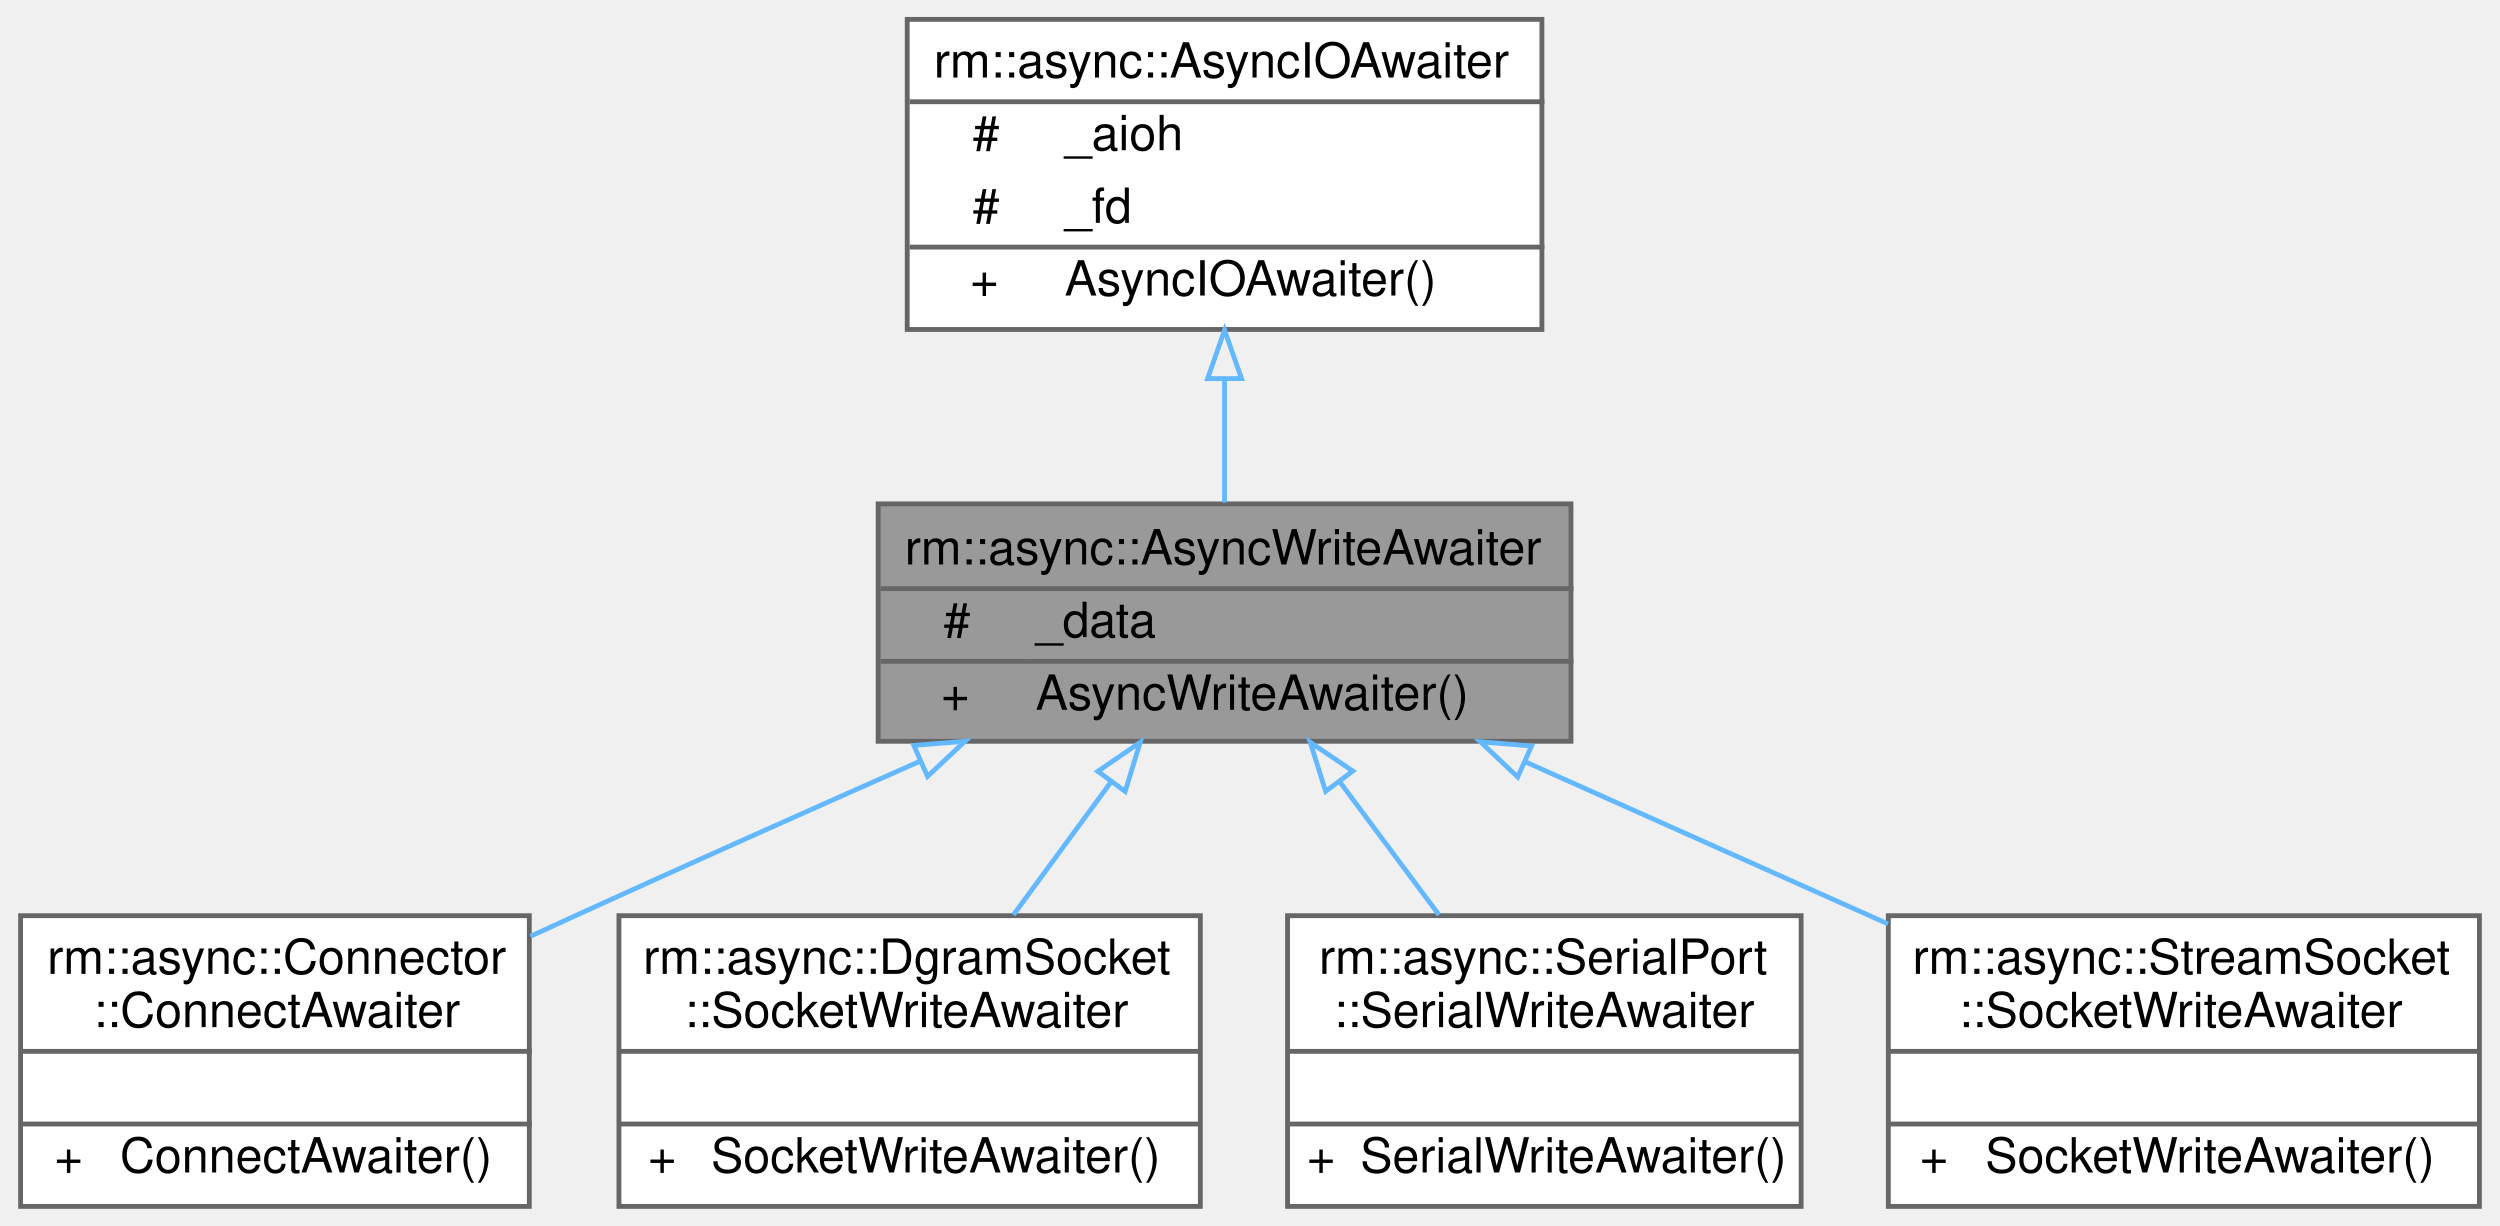
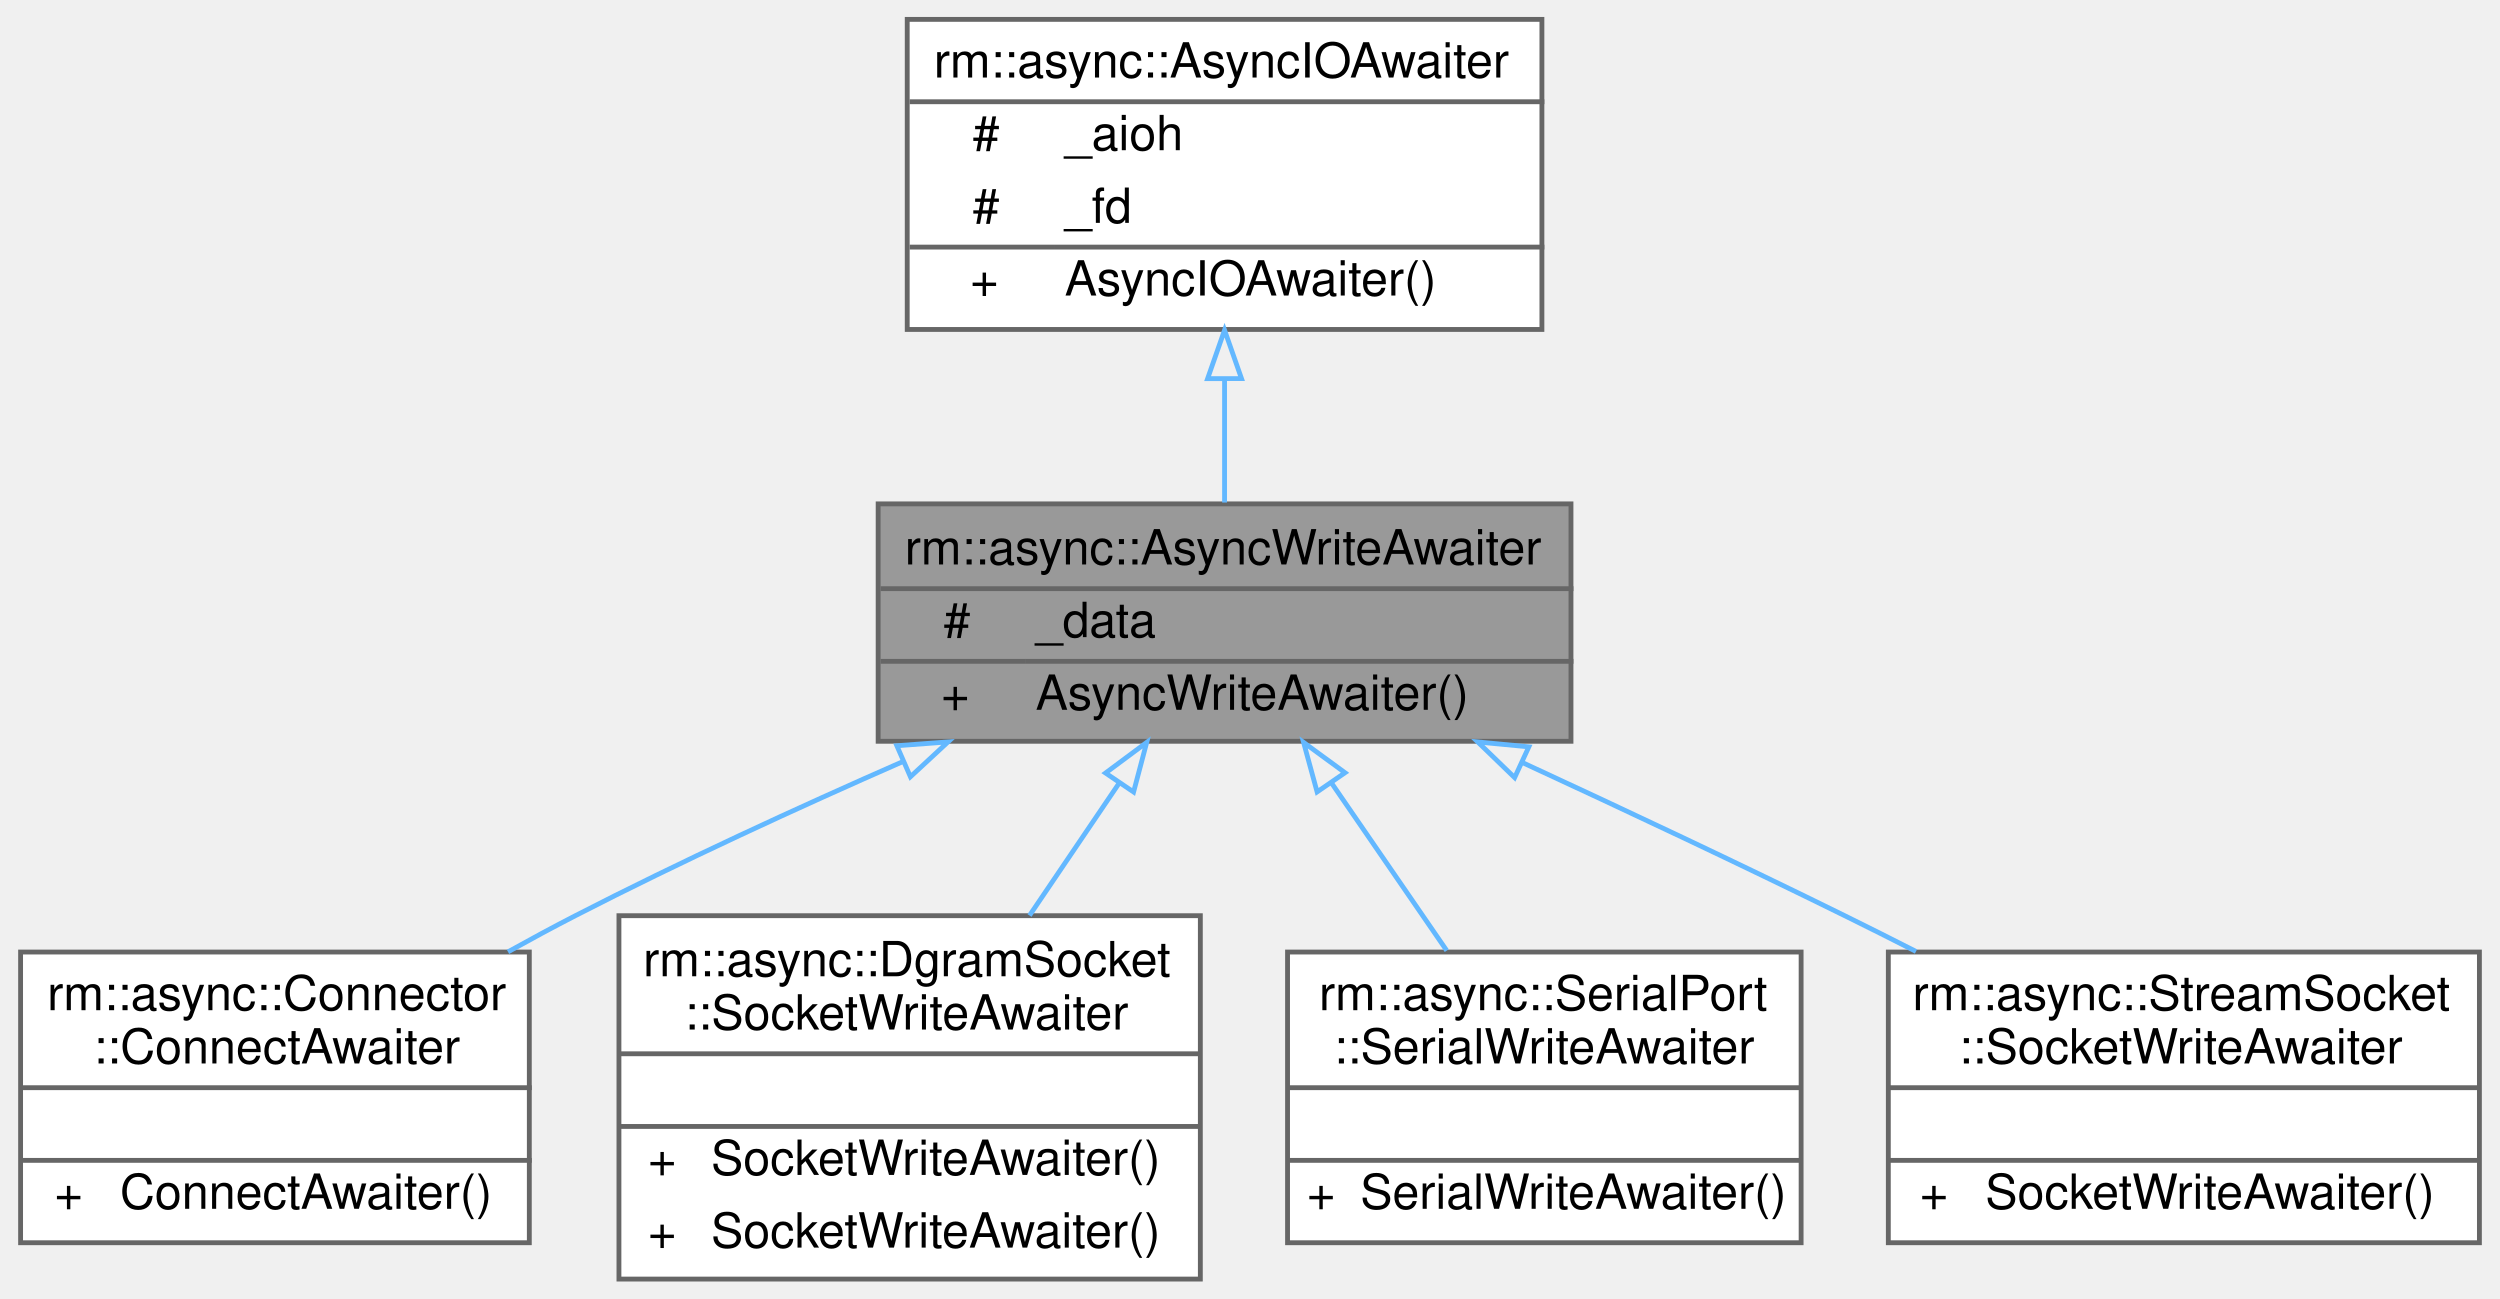
- <svg xmlns="http://www.w3.org/2000/svg" xmlns:xlink="http://www.w3.org/1999/xlink" width="516pt" height="253pt" viewBox="0.00 0.00 515.50 253.00">
-   <g id="graph0" class="graph" transform="scale(1 1) rotate(0) translate(4 249)">
+ <svg xmlns="http://www.w3.org/2000/svg" xmlns:xlink="http://www.w3.org/1999/xlink" width="516pt" height="268pt" viewBox="0.00 0.00 515.50 268.00">
+   <g id="graph0" class="graph" transform="scale(1 1) rotate(0) translate(4 264)">
    <g id="Node000001" class="node">
      <g id="a_Node000001">
        <a xlink:title="通用异步写等待器，核心操作使用文件 I/O 系统调用的 write、WriteFile，使用者可以通过">
-           <polygon fill="#999999" stroke="transparent" points="320,-145 177,-145 177,-96 320,-96 320,-145" />
-           <text text-anchor="start" x="182.5" y="-132.5" font-family="Helvetica,sans-Serif" font-size="10.00">rm::async::AsyncWriteAwaiter</text>
-           <text text-anchor="start" x="190.5" y="-117.5" font-family="Helvetica,sans-Serif" font-size="10.00">#</text>
-           <text text-anchor="start" x="209.5" y="-117.5" font-family="Helvetica,sans-Serif" font-size="10.00">_data</text>
-           <text text-anchor="start" x="190" y="-102.5" font-family="Helvetica,sans-Serif" font-size="10.00">+</text>
-           <text text-anchor="start" x="209.5" y="-102.5" font-family="Helvetica,sans-Serif" font-size="10.00">AsyncWriteAwaiter()</text>
-           <polygon fill="#666666" stroke="#666666" points="177.5,-127.5 177.5,-127.5 320.5,-127.5 320.5,-127.5 177.5,-127.5" />
-           <polygon fill="#666666" stroke="#666666" points="177.5,-112.5 177.5,-112.5 207.5,-112.5 207.5,-112.5 177.5,-112.5" />
-           <polygon fill="#666666" stroke="#666666" points="207.5,-112.5 207.5,-112.5 320.5,-112.5 320.5,-112.5 207.5,-112.5" />
-           <polygon fill="none" stroke="#666666" points="177,-96 177,-145 320,-145 320,-96 177,-96" />
+           <polygon fill="#999999" stroke="transparent" points="320,-160 177,-160 177,-111 320,-111 320,-160" />
+           <text text-anchor="start" x="182.5" y="-147.5" font-family="Helvetica,sans-Serif" font-size="10.00">rm::async::AsyncWriteAwaiter</text>
+           <text text-anchor="start" x="190.5" y="-132.5" font-family="Helvetica,sans-Serif" font-size="10.00">#</text>
+           <text text-anchor="start" x="209.5" y="-132.5" font-family="Helvetica,sans-Serif" font-size="10.00">_data</text>
+           <text text-anchor="start" x="190" y="-117.5" font-family="Helvetica,sans-Serif" font-size="10.00">+</text>
+           <text text-anchor="start" x="209.5" y="-117.5" font-family="Helvetica,sans-Serif" font-size="10.00">AsyncWriteAwaiter()</text>
+           <polygon fill="#666666" stroke="#666666" points="177.5,-142.5 177.5,-142.5 320.5,-142.5 320.5,-142.5 177.5,-142.5" />
+           <polygon fill="#666666" stroke="#666666" points="177.5,-127.5 177.5,-127.5 207.5,-127.5 207.5,-127.5 177.5,-127.5" />
+           <polygon fill="#666666" stroke="#666666" points="207.5,-127.5 207.5,-127.5 320.5,-127.5 320.5,-127.5 207.5,-127.5" />
+           <polygon fill="none" stroke="#666666" points="177,-111 177,-160 320,-160 320,-111 177,-111" />
        </a>
      </g>
    </g>
    <g id="Node000003" class="node">
      <g id="a_Node000003">
        <a xlink:href="../../dd/db2/classrm_1_1async_1_1Connector_1_1ConnectAwaiter.html" target="_top" xlink:title="连接等待器">
-           <polygon fill="white" stroke="transparent" points="105,-60 0,-60 0,0 105,0 105,-60" />
-           <text text-anchor="start" x="5.5" y="-48" font-family="Helvetica,sans-Serif" font-size="10.00">rm::async::Connector</text>
-           <text text-anchor="start" x="15" y="-37" font-family="Helvetica,sans-Serif" font-size="10.00">::ConnectAwaiter</text>
-           <text text-anchor="start" x="51" y="-22" font-family="Helvetica,sans-Serif" font-size="10.00"> </text>
-           <text text-anchor="start" x="7" y="-7" font-family="Helvetica,sans-Serif" font-size="10.00">+</text>
-           <text text-anchor="start" x="20.5" y="-7" font-family="Helvetica,sans-Serif" font-size="10.00">ConnectAwaiter()</text>
-           <polygon fill="#666666" stroke="#666666" points="0.5,-32 0.5,-32 105.5,-32 105.5,-32 0.5,-32" />
-           <polygon fill="#666666" stroke="#666666" points="0.5,-17 0.5,-17 105.5,-17 105.5,-17 0.5,-17" />
-           <polygon fill="none" stroke="#666666" points="0,0 0,-60 105,-60 105,0 0,0" />
+           <polygon fill="white" stroke="transparent" points="105,-67.5 0,-67.5 0,-7.5 105,-7.5 105,-67.5" />
+           <text text-anchor="start" x="5.5" y="-55.5" font-family="Helvetica,sans-Serif" font-size="10.00">rm::async::Connector</text>
+           <text text-anchor="start" x="15" y="-44.5" font-family="Helvetica,sans-Serif" font-size="10.00">::ConnectAwaiter</text>
+           <text text-anchor="start" x="51" y="-29.5" font-family="Helvetica,sans-Serif" font-size="10.00"> </text>
+           <text text-anchor="start" x="7" y="-14.5" font-family="Helvetica,sans-Serif" font-size="10.00">+</text>
+           <text text-anchor="start" x="20.5" y="-14.5" font-family="Helvetica,sans-Serif" font-size="10.00">ConnectAwaiter()</text>
+           <polygon fill="#666666" stroke="#666666" points="0.5,-39.5 0.5,-39.5 105.5,-39.5 105.5,-39.5 0.5,-39.5" />
+           <polygon fill="#666666" stroke="#666666" points="0.5,-24.5 0.5,-24.5 105.5,-24.5 105.5,-24.5 0.5,-24.5" />
+           <polygon fill="none" stroke="#666666" points="0,-7.5 0,-67.5 105,-67.5 105,-7.5 0,-7.5" />
        </a>
      </g>
    </g>
    <g id="edge2_Node000001_Node000003" class="edge">
      <g id="a_edge2_Node000001_Node000003">
        <a xlink:title=" ">
-           <path fill="none" stroke="#63b8ff" d="M185.5,-91.83C163.05,-81.89 137.6,-70.53 114.5,-60 111.47,-58.62 108.37,-57.19 105.23,-55.75" />
-           <polygon fill="none" stroke="#63b8ff" points="184.36,-95.15 194.92,-96 187.19,-88.75 184.36,-95.15" />
+           <path fill="none" stroke="#63b8ff" d="M182.24,-106.87C160.41,-97.29 136.19,-86.15 114.5,-75 109.95,-72.66 105.26,-70.13 100.6,-67.54" />
+           <polygon fill="none" stroke="#63b8ff" points="180.86,-110.08 191.43,-110.87 183.66,-103.67 180.86,-110.08" />
        </a>
      </g>
    </g>
    <g id="Node000004" class="node">
      <g id="a_Node000004">
        <a xlink:href="../../d0/d11/classrm_1_1async_1_1DgramSocket_1_1SocketWriteAwaiter.html" target="_top" xlink:title="数据报式 Socket 异步写等待器">
-           <polygon fill="white" stroke="transparent" points="243.5,-60 123.5,-60 123.5,0 243.5,0 243.5,-60" />
-           <text text-anchor="start" x="128.5" y="-48" font-family="Helvetica,sans-Serif" font-size="10.00">rm::async::DgramSocket</text>
-           <text text-anchor="start" x="137" y="-37" font-family="Helvetica,sans-Serif" font-size="10.00">::SocketWriteAwaiter</text>
-           <text text-anchor="start" x="181.5" y="-22" font-family="Helvetica,sans-Serif" font-size="10.00"> </text>
-           <text text-anchor="start" x="129.5" y="-7" font-family="Helvetica,sans-Serif" font-size="10.00">+</text>
-           <text text-anchor="start" x="142.5" y="-7" font-family="Helvetica,sans-Serif" font-size="10.00">SocketWriteAwaiter()</text>
-           <polygon fill="#666666" stroke="#666666" points="123.5,-32 123.5,-32 243.5,-32 243.5,-32 123.5,-32" />
-           <polygon fill="#666666" stroke="#666666" points="123.5,-17 123.5,-17 243.5,-17 243.5,-17 123.5,-17" />
-           <polygon fill="none" stroke="#666666" points="123.5,0 123.5,-60 243.5,-60 243.5,0 123.5,0" />
+           <polygon fill="white" stroke="transparent" points="243.5,-75 123.5,-75 123.5,0 243.5,0 243.5,-75" />
+           <text text-anchor="start" x="128.5" y="-62.5" font-family="Helvetica,sans-Serif" font-size="10.00">rm::async::DgramSocket</text>
+           <text text-anchor="start" x="137" y="-51.5" font-family="Helvetica,sans-Serif" font-size="10.00">::SocketWriteAwaiter</text>
+           <text text-anchor="start" x="181.5" y="-36.5" font-family="Helvetica,sans-Serif" font-size="10.00"> </text>
+           <text text-anchor="start" x="129.5" y="-21.5" font-family="Helvetica,sans-Serif" font-size="10.00">+</text>
+           <text text-anchor="start" x="142.5" y="-21.5" font-family="Helvetica,sans-Serif" font-size="10.00">SocketWriteAwaiter()</text>
+           <text text-anchor="start" x="129.5" y="-6.5" font-family="Helvetica,sans-Serif" font-size="10.00">+</text>
+           <text text-anchor="start" x="142.5" y="-6.5" font-family="Helvetica,sans-Serif" font-size="10.00">SocketWriteAwaiter()</text>
+           <polygon fill="#666666" stroke="#666666" points="123.5,-46.5 123.5,-46.5 243.5,-46.5 243.5,-46.5 123.5,-46.5" />
+           <polygon fill="#666666" stroke="#666666" points="123.5,-31.5 123.5,-31.5 243.5,-31.5 243.5,-31.5 123.5,-31.5" />
+           <polygon fill="none" stroke="#666666" points="123.5,0 123.5,-75 243.5,-75 243.5,0 123.5,0" />
        </a>
      </g>
    </g>
    <g id="edge3_Node000001_Node000004" class="edge">
      <g id="a_edge3_Node000001_Node000004">
        <a xlink:title=" ">
-           <path fill="none" stroke="#63b8ff" d="M224.99,-87.5C218.44,-78.57 211.35,-68.91 204.91,-60.16" />
-           <polygon fill="none" stroke="#63b8ff" points="222.34,-89.8 231.08,-95.78 227.98,-85.65 222.34,-89.8" />
+           <path fill="none" stroke="#63b8ff" d="M226.72,-102.33C220.79,-93.57 214.32,-84.02 208.24,-75.04" />
+           <polygon fill="none" stroke="#63b8ff" points="223.93,-104.45 232.43,-110.77 229.72,-100.53 223.93,-104.45" />
        </a>
      </g>
    </g>
    <g id="Node000005" class="node">
      <g id="a_Node000005">
        <a xlink:href="../../de/da3/classrm_1_1async_1_1SerialPort_1_1SerialWriteAwaiter.html" target="_top" xlink:title="串口写等待器">
-           <polygon fill="white" stroke="transparent" points="367.5,-60 261.5,-60 261.5,0 367.5,0 367.5,-60" />
-           <text text-anchor="start" x="268" y="-48" font-family="Helvetica,sans-Serif" font-size="10.00">rm::async::SerialPort</text>
-           <text text-anchor="start" x="271" y="-37" font-family="Helvetica,sans-Serif" font-size="10.00">::SerialWriteAwaiter</text>
-           <text text-anchor="start" x="312.5" y="-22" font-family="Helvetica,sans-Serif" font-size="10.00"> </text>
-           <text text-anchor="start" x="265.5" y="-7" font-family="Helvetica,sans-Serif" font-size="10.00">+</text>
-           <text text-anchor="start" x="276.5" y="-7" font-family="Helvetica,sans-Serif" font-size="10.00">SerialWriteAwaiter()</text>
-           <polygon fill="#666666" stroke="#666666" points="261.5,-32 261.5,-32 367.5,-32 367.5,-32 261.5,-32" />
-           <polygon fill="#666666" stroke="#666666" points="261.5,-17 261.5,-17 367.5,-17 367.5,-17 261.5,-17" />
-           <polygon fill="none" stroke="#666666" points="261.5,0 261.5,-60 367.5,-60 367.5,0 261.5,0" />
+           <polygon fill="white" stroke="transparent" points="367.5,-67.5 261.5,-67.5 261.5,-7.5 367.5,-7.5 367.5,-67.5" />
+           <text text-anchor="start" x="268" y="-55.5" font-family="Helvetica,sans-Serif" font-size="10.00">rm::async::SerialPort</text>
+           <text text-anchor="start" x="271" y="-44.5" font-family="Helvetica,sans-Serif" font-size="10.00">::SerialWriteAwaiter</text>
+           <text text-anchor="start" x="312.5" y="-29.5" font-family="Helvetica,sans-Serif" font-size="10.00"> </text>
+           <text text-anchor="start" x="265.5" y="-14.5" font-family="Helvetica,sans-Serif" font-size="10.00">+</text>
+           <text text-anchor="start" x="276.5" y="-14.5" font-family="Helvetica,sans-Serif" font-size="10.00">SerialWriteAwaiter()</text>
+           <polygon fill="#666666" stroke="#666666" points="261.5,-39.5 261.5,-39.5 367.5,-39.5 367.5,-39.5 261.5,-39.5" />
+           <polygon fill="#666666" stroke="#666666" points="261.5,-24.5 261.5,-24.5 367.5,-24.5 367.5,-24.5 261.5,-24.5" />
+           <polygon fill="none" stroke="#666666" points="261.5,-7.5 261.5,-67.5 367.5,-67.5 367.5,-7.5 261.5,-7.5" />
        </a>
      </g>
    </g>
    <g id="edge4_Node000001_Node000005" class="edge">
      <g id="a_edge4_Node000001_Node000005">
        <a xlink:title=" ">
-           <path fill="none" stroke="#63b8ff" d="M272.37,-87.5C279.03,-78.57 286.23,-68.91 292.76,-60.16" />
-           <polygon fill="none" stroke="#63b8ff" points="269.36,-85.67 266.19,-95.78 274.97,-89.86 269.36,-85.67" />
+           <path fill="none" stroke="#63b8ff" d="M270.5,-102.5C278.21,-91.29 286.82,-78.77 294.36,-67.79" />
+           <polygon fill="none" stroke="#63b8ff" points="267.6,-100.55 264.81,-110.77 273.36,-104.51 267.6,-100.55" />
        </a>
      </g>
    </g>
    <g id="Node000006" class="node">
      <g id="a_Node000006">
        <a xlink:href="../../df/d4e/classrm_1_1async_1_1StreamSocket_1_1SocketWriteAwaiter.html" target="_top" xlink:title="流式 Socket 异步写等待器">
-           <polygon fill="white" stroke="transparent" points="507.5,-60 385.5,-60 385.5,0 507.5,0 507.5,-60" />
-           <text text-anchor="start" x="390.5" y="-48" font-family="Helvetica,sans-Serif" font-size="10.00">rm::async::StreamSocket</text>
-           <text text-anchor="start" x="400" y="-37" font-family="Helvetica,sans-Serif" font-size="10.00">::SocketWriteAwaiter</text>
-           <text text-anchor="start" x="444.5" y="-22" font-family="Helvetica,sans-Serif" font-size="10.00"> </text>
-           <text text-anchor="start" x="392" y="-7" font-family="Helvetica,sans-Serif" font-size="10.00">+</text>
-           <text text-anchor="start" x="405.5" y="-7" font-family="Helvetica,sans-Serif" font-size="10.00">SocketWriteAwaiter()</text>
-           <polygon fill="#666666" stroke="#666666" points="385.5,-32 385.5,-32 507.5,-32 507.5,-32 385.5,-32" />
-           <polygon fill="#666666" stroke="#666666" points="385.5,-17 385.5,-17 507.5,-17 507.5,-17 385.5,-17" />
-           <polygon fill="none" stroke="#666666" points="385.5,0 385.5,-60 507.5,-60 507.5,0 385.5,0" />
+           <polygon fill="white" stroke="transparent" points="507.5,-67.5 385.5,-67.5 385.5,-7.5 507.5,-7.5 507.5,-67.5" />
+           <text text-anchor="start" x="390.5" y="-55.5" font-family="Helvetica,sans-Serif" font-size="10.00">rm::async::StreamSocket</text>
+           <text text-anchor="start" x="400" y="-44.5" font-family="Helvetica,sans-Serif" font-size="10.00">::SocketWriteAwaiter</text>
+           <text text-anchor="start" x="444.5" y="-29.5" font-family="Helvetica,sans-Serif" font-size="10.00"> </text>
+           <text text-anchor="start" x="392" y="-14.5" font-family="Helvetica,sans-Serif" font-size="10.00">+</text>
+           <text text-anchor="start" x="405.5" y="-14.5" font-family="Helvetica,sans-Serif" font-size="10.00">SocketWriteAwaiter()</text>
+           <polygon fill="#666666" stroke="#666666" points="385.5,-39.5 385.5,-39.5 507.5,-39.5 507.5,-39.5 385.5,-39.5" />
+           <polygon fill="#666666" stroke="#666666" points="385.5,-24.5 385.5,-24.5 507.5,-24.5 507.5,-24.5 385.5,-24.5" />
+           <polygon fill="none" stroke="#666666" points="385.5,-7.5 385.5,-67.5 507.5,-67.5 507.5,-7.5 385.5,-7.5" />
        </a>
      </g>
    </g>
    <g id="edge5_Node000001_Node000006" class="edge">
      <g id="a_edge5_Node000001_Node000006">
        <a xlink:title=" ">
-           <path fill="none" stroke="#63b8ff" d="M310.61,-91.74C334.47,-81.07 361.67,-68.92 385.43,-58.3" />
-           <polygon fill="none" stroke="#63b8ff" points="309,-88.62 301.3,-95.9 311.86,-95.01 309,-88.62" />
+           <path fill="none" stroke="#63b8ff" d="M309.97,-106.61C331.15,-96.82 354.96,-85.62 376.5,-75 381.29,-72.64 386.25,-70.15 391.21,-67.62" />
+           <polygon fill="none" stroke="#63b8ff" points="308.37,-103.5 300.76,-110.86 311.3,-109.85 308.37,-103.5" />
        </a>
      </g>
    </g>
    <g id="Node000002" class="node">
      <g id="a_Node000002">
        <a xlink:href="../../d6/d17/classrm_1_1async_1_1AsyncIOAwaiter.html" target="_top" xlink:title="IO 事件异步等待器">
-           <polygon fill="white" stroke="transparent" points="314,-245 183,-245 183,-181 314,-181 314,-245" />
-           <text text-anchor="start" x="188.5" y="-233" font-family="Helvetica,sans-Serif" font-size="10.00">rm::async::AsyncIOAwaiter</text>
+           <polygon fill="white" stroke="transparent" points="314,-260 183,-260 183,-196 314,-196 314,-260" />
+           <text text-anchor="start" x="188.5" y="-248" font-family="Helvetica,sans-Serif" font-size="10.00">rm::async::AsyncIOAwaiter</text>
+           <text text-anchor="start" x="196.5" y="-233" font-family="Helvetica,sans-Serif" font-size="10.00">#</text>
+           <text text-anchor="start" x="215.5" y="-233" font-family="Helvetica,sans-Serif" font-size="10.00">_aioh</text>
          <text text-anchor="start" x="196.5" y="-218" font-family="Helvetica,sans-Serif" font-size="10.00">#</text>
-           <text text-anchor="start" x="215.5" y="-218" font-family="Helvetica,sans-Serif" font-size="10.00">_aioh</text>
-           <text text-anchor="start" x="196.5" y="-203" font-family="Helvetica,sans-Serif" font-size="10.00">#</text>
-           <text text-anchor="start" x="215.5" y="-203" font-family="Helvetica,sans-Serif" font-size="10.00">_fd</text>
-           <text text-anchor="start" x="196" y="-188" font-family="Helvetica,sans-Serif" font-size="10.00">+</text>
-           <text text-anchor="start" x="215.5" y="-188" font-family="Helvetica,sans-Serif" font-size="10.00">AsyncIOAwaiter()</text>
-           <polygon fill="#666666" stroke="#666666" points="183.5,-228 183.5,-228 314.5,-228 314.5,-228 183.5,-228" />
-           <polygon fill="#666666" stroke="#666666" points="183.5,-198 183.5,-198 213.5,-198 213.5,-198 183.5,-198" />
-           <polygon fill="#666666" stroke="#666666" points="213.5,-198 213.5,-198 314.5,-198 314.5,-198 213.5,-198" />
-           <polygon fill="none" stroke="#666666" points="183,-181 183,-245 314,-245 314,-181 183,-181" />
+           <text text-anchor="start" x="215.5" y="-218" font-family="Helvetica,sans-Serif" font-size="10.00">_fd</text>
+           <text text-anchor="start" x="196" y="-203" font-family="Helvetica,sans-Serif" font-size="10.00">+</text>
+           <text text-anchor="start" x="215.5" y="-203" font-family="Helvetica,sans-Serif" font-size="10.00">AsyncIOAwaiter()</text>
+           <polygon fill="#666666" stroke="#666666" points="183.5,-243 183.5,-243 314.5,-243 314.5,-243 183.5,-243" />
+           <polygon fill="#666666" stroke="#666666" points="183.5,-213 183.5,-213 213.5,-213 213.5,-213 183.5,-213" />
+           <polygon fill="#666666" stroke="#666666" points="213.5,-213 213.5,-213 314.5,-213 314.5,-213 213.5,-213" />
+           <polygon fill="none" stroke="#666666" points="183,-196 183,-260 314,-260 314,-196 183,-196" />
        </a>
      </g>
    </g>
    <g id="edge1_Node000001_Node000002" class="edge">
      <g id="a_edge1_Node000001_Node000002">
        <a xlink:title=" ">
-           <path fill="none" stroke="#63b8ff" d="M248.5,-170.77C248.5,-162.03 248.5,-153.09 248.5,-145.27" />
-           <polygon fill="none" stroke="#63b8ff" points="245,-170.85 248.5,-180.86 252,-170.86 245,-170.85" />
+           <path fill="none" stroke="#63b8ff" d="M248.5,-185.77C248.5,-177.03 248.5,-168.09 248.5,-160.27" />
+           <polygon fill="none" stroke="#63b8ff" points="245,-185.85 248.5,-195.86 252,-185.86 245,-185.85" />
        </a>
      </g>
    </g>
  </g>
</svg>
